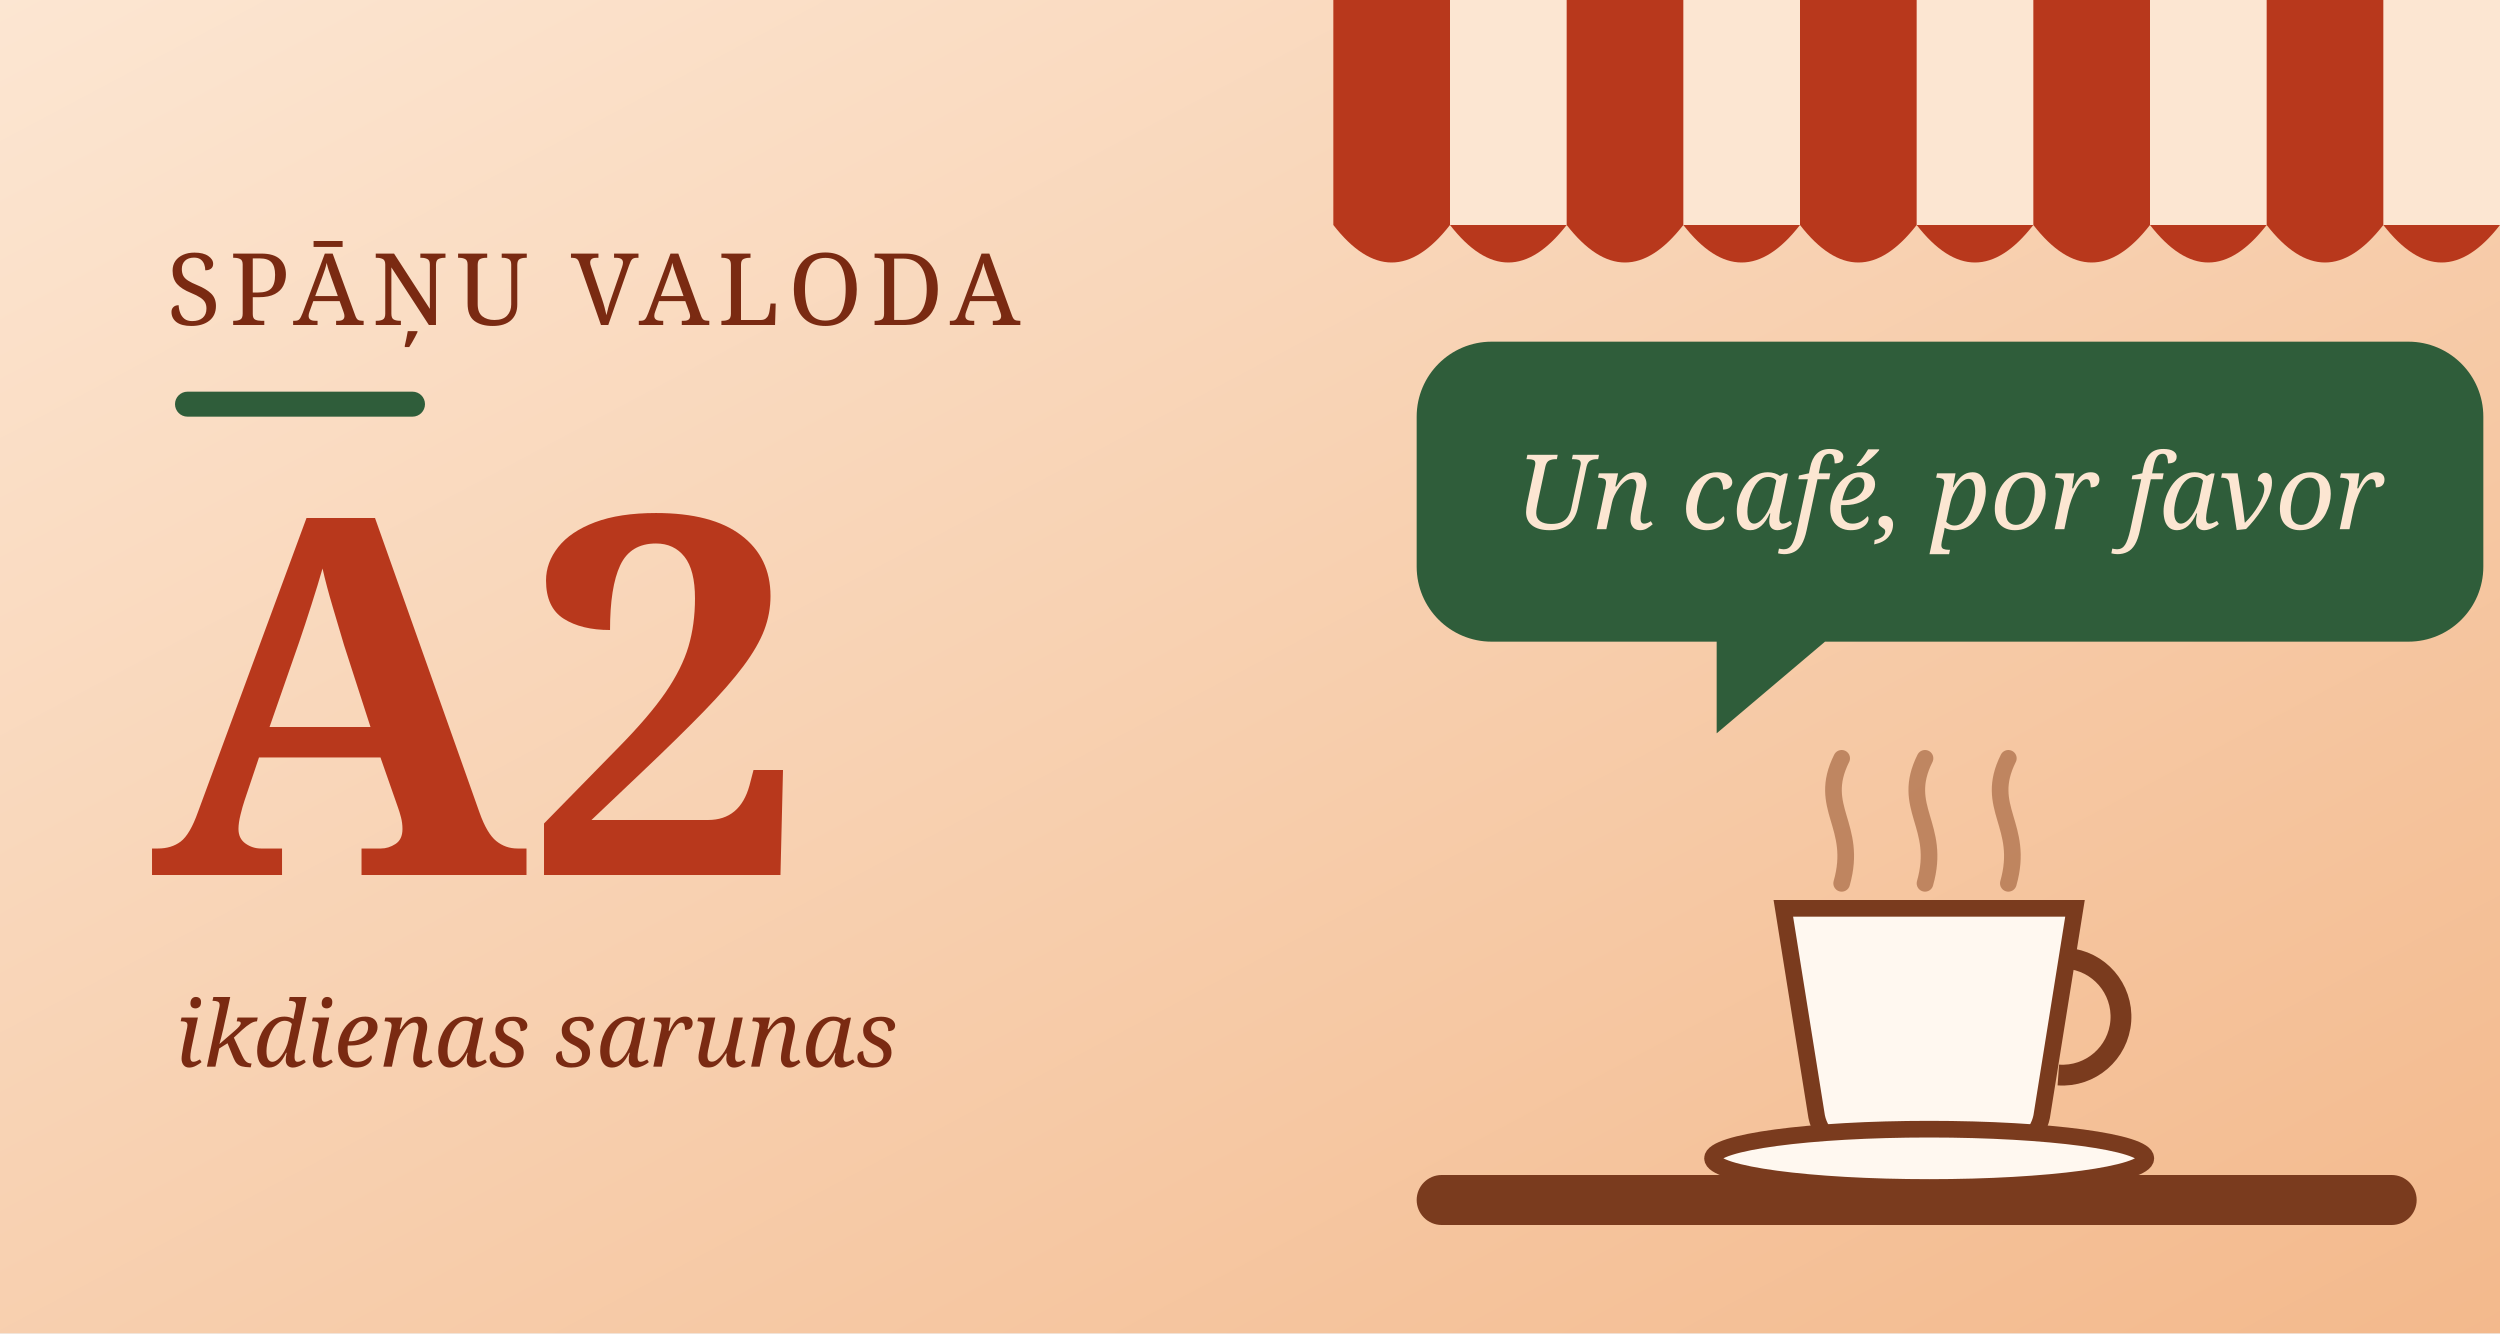
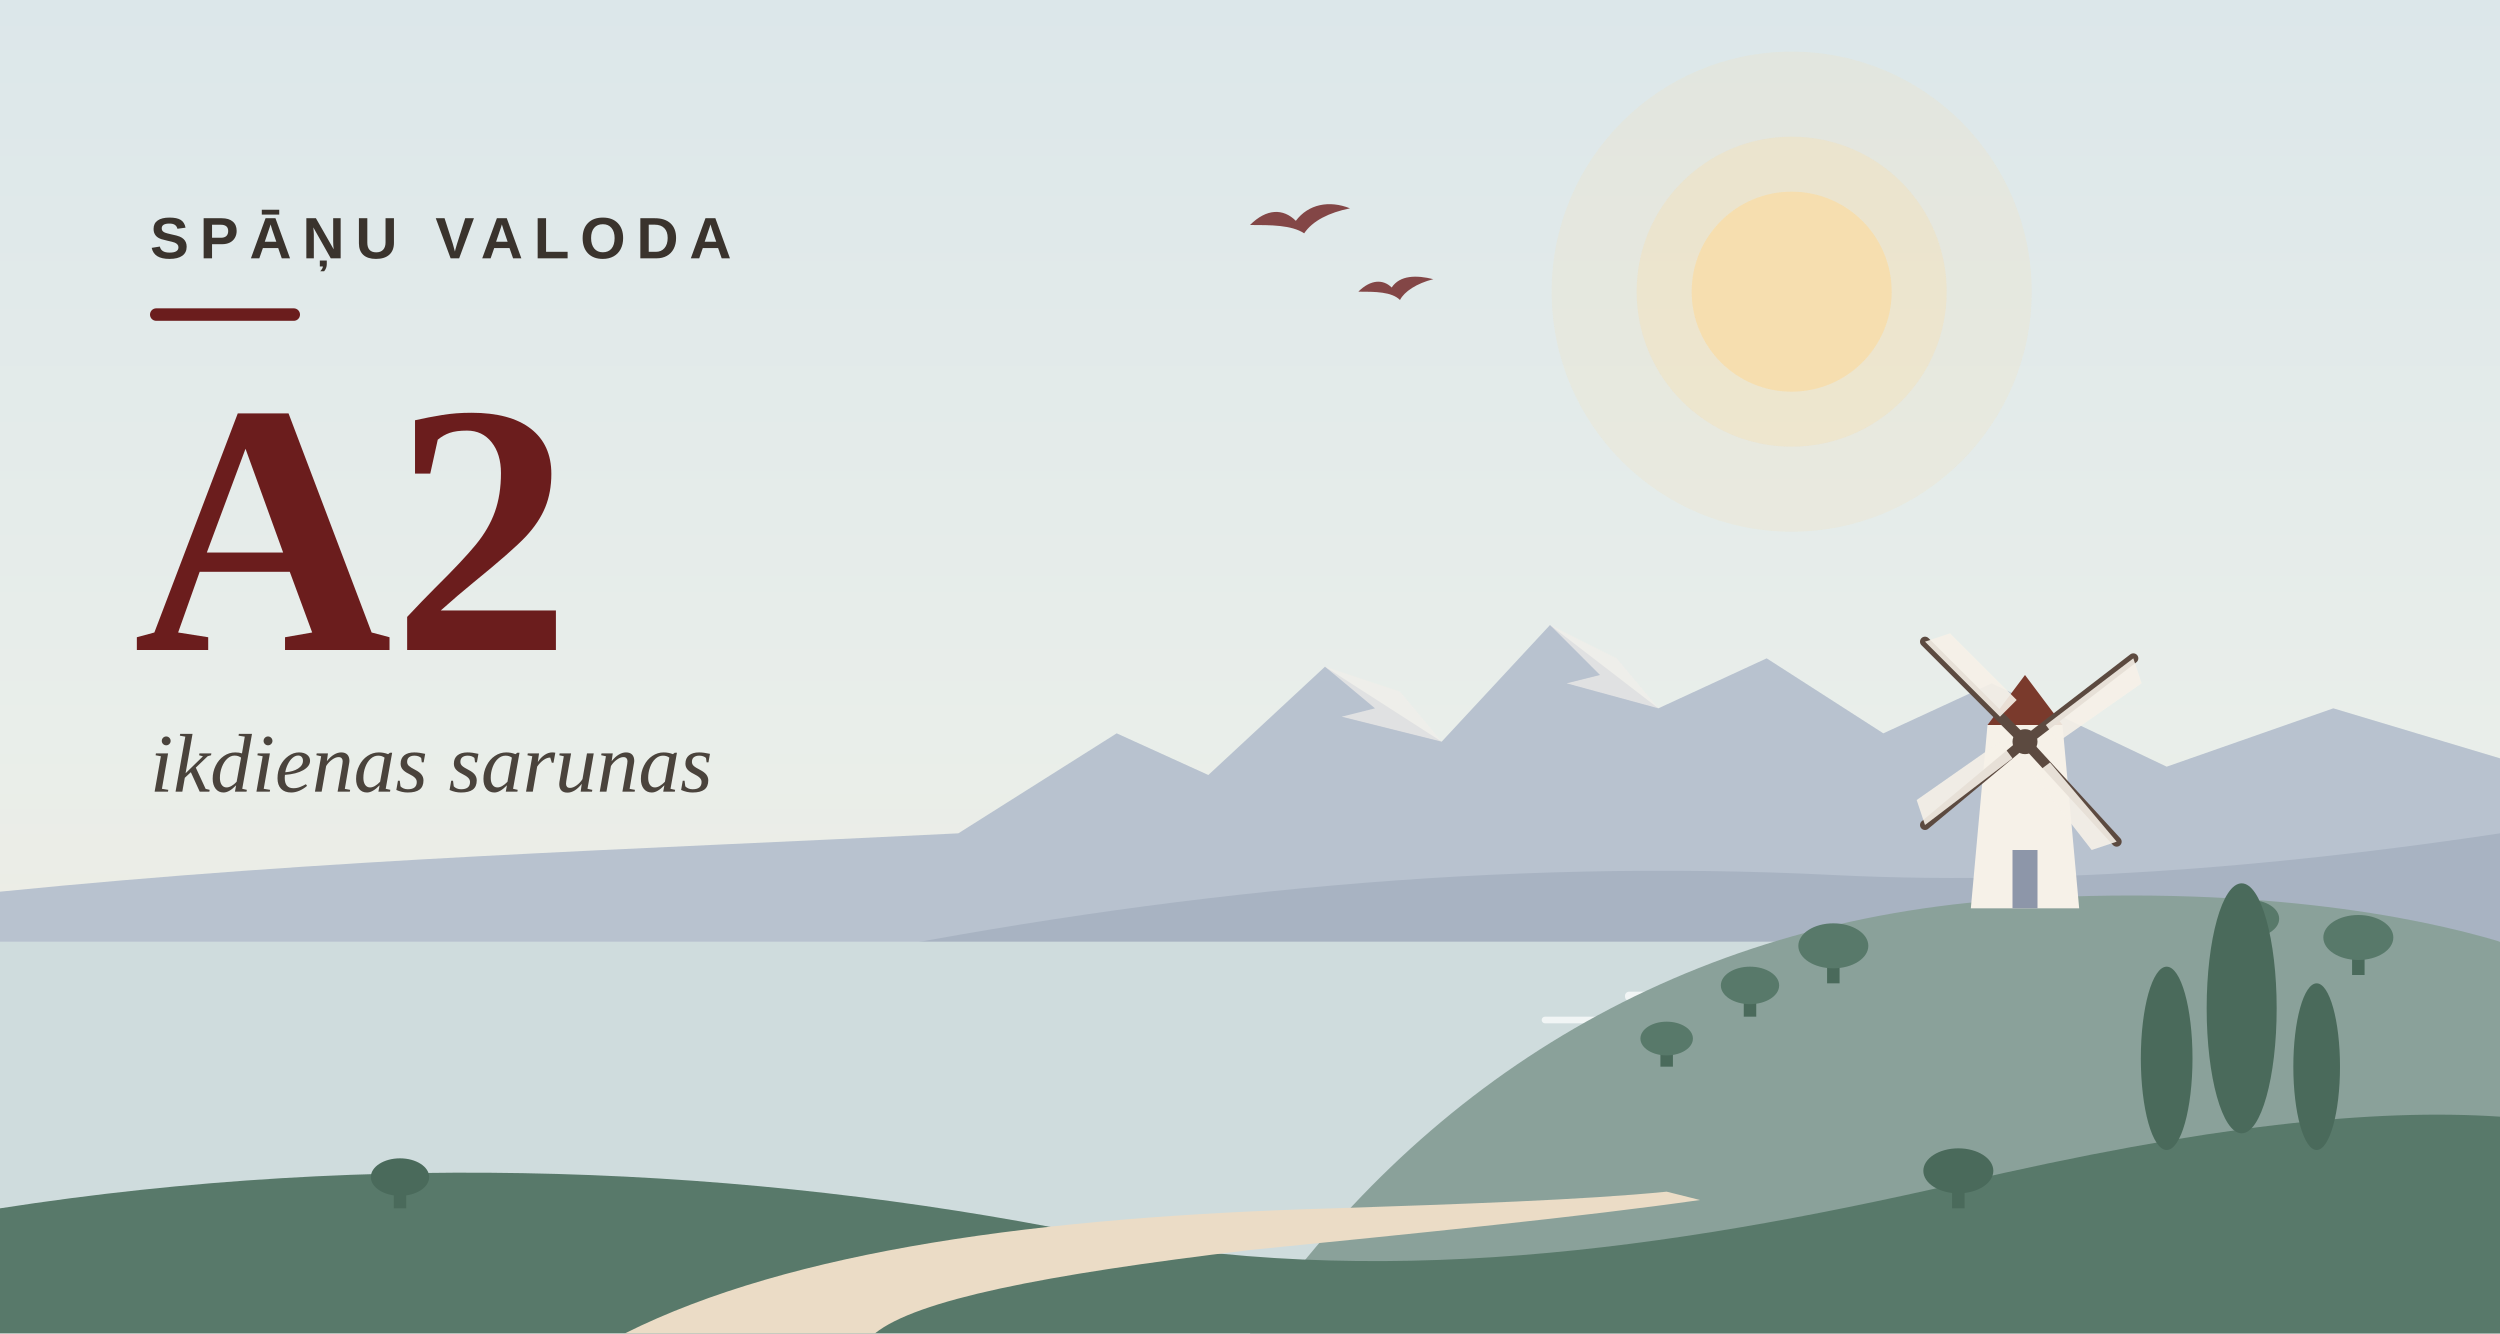
<svg xmlns="http://www.w3.org/2000/svg" viewBox="0 0 600 320" role="img" aria-label="Spāņu valoda A2">
  <defs>
-     <linearGradient id="bg" x1="0" y1="0" x2="1" y2="1">
-       <stop offset="0" stop-color="#FCE6D2" />
-       <stop offset="1" stop-color="#F3B98C" />
+     <linearGradient id="d" x1="0" y1="0" x2="0" y2="1">
+       <stop offset="0" stop-color="#DCE7EA" />
+       <stop offset=".55" stop-color="#E9EEEA" />
+       <stop offset="1" stop-color="#F3EADB" />
    </linearGradient>
  </defs>
-   <rect width="600" height="320" fill="url(#bg)" />
-   <rect x="320" y="0" width="280" height="54" fill="#B8381C" />
-   <g fill="#FCE6D2">
-     <rect x="348" y="0" width="28" height="54" />
-     <rect x="404" y="0" width="28" height="54" />
-     <rect x="460" y="0" width="28" height="54" />
-     <rect x="516" y="0" width="28" height="54" />
-     <rect x="572" y="0" width="28" height="54" />
+   <rect width="600" height="320" fill="url(#d)" />
+   <g opacity="0.9">
+     <circle cx="430" cy="70" r="57.6" fill="#F8DDA8" opacity=".2" />
+     <circle cx="430" cy="70" r="37.2" fill="#F8DDA8" opacity=".35" />
+     <circle cx="430" cy="70" r="24" fill="#F8DDA8" />
  </g>
-   <path d="M320 54 q14 18 28 0 q14 18 28 0 q14 18 28 0 q14 18 28 0 q14 18 28 0 q14 18 28 0 q14 18 28 0 q14 18 28 0 q14 18 28 0 q14 18 28 0z" fill="#B8381C" />
-   <rect x="340" y="282" width="240" height="12" rx="6" fill="#7A3B1E" />
-   <g transform="translate(436 204)">
-     <path d="M6 8 c4 -14 -6 -18 0 -30 M26 8 c4 -14 -6 -18 0 -30 M46 8 c4 -14 -6 -18 0 -30" stroke="#A86A45" stroke-width="4" fill="none" stroke-linecap="round" opacity=".7" />
-     <path d="M-8 14 h70 l-8 50 a10 10 0 0 1 -10 8 h-34 a10 10 0 0 1 -10 -8z" fill="#FFF8F0" stroke="#7A3B1E" stroke-width="4" />
-     <path d="M60 26 a14 14 0 0 1 -2 28" stroke="#7A3B1E" stroke-width="5" fill="none" />
-     <ellipse cx="27" cy="74" rx="52" ry="7" fill="#FFF8F0" stroke="#7A3B1E" stroke-width="4" />
+   <g fill="#6B1D1D" opacity=".8">
+     <path d="M300 54c4-4 8-4 11-1 3-4 8-5 13-3-5 1-9 3-11 6-3-2-8-2-13-2z" />
+     <path d="M326 70c3-3 6-3 8-1 2-3 6-3 10-2-4 1-7 3-8 5-2-2-6-2-10-2z" />
  </g>
-   <g transform="translate(340 82)">
-     <path d="M18 0 h220 a18 18 0 0 1 18 18 v36 a18 18 0 0 1 -18 18 h-140 l-26 22 v-22 h-54 a18 18 0 0 1 -18 -18 v-36 a18 18 0 0 1 18 -18z" fill="#2F5D3A" />
-     <text x="128" y="45" text-anchor="middle" font-family="Georgia, serif" font-size="25" font-style="italic" fill="#FCE6D2">Un café, por favor</text>
+   <path d="M0 214 C80 206 150 204 230 200 L268 176 L290 186 L318 160 L346 178 L372 150 L398 170 L424 158 L452 176 L478 164 L520 184 L560 170 L600 182 L600 230 L0 230Z" fill="#B8C2CF" />
+   <path d="M318 160 L330 170 L322 172 L346 178 L336 166Z M372 150 L384 162 L376 164 L398 170 L388 158Z" fill="#F1EEEA" opacity=".7" />
+   <path d="M200 230 C280 214 360 206 440 210 C500 213 560 206 600 200 L600 236 L200 236Z" fill="#A8B3C2" />
+   <rect x="0" y="226" width="600" height="94" fill="#CFDCDD" />
+   <g fill="#FFFFFF" opacity=".7">
+     <rect x="390" y="238" width="80" height="2.2" rx="1" />
+     <rect x="408" y="248" width="44" height="2" rx="1" />
+     <rect x="370" y="244" width="18" height="1.6" rx=".8" />
  </g>
-   <text x="40" y="78" font-family="Georgia, serif" font-size="24" fill="#7A2A12" letter-spacing="2">SPĀŅU VALODA</text>
-   <rect x="42" y="94" width="60" height="6" rx="3" fill="#2F5D3A" />
-   <text x="36" y="210" font-family="Georgia, serif" font-size="120" font-weight="700" fill="#B8381C">A2</text>
-   <text x="42" y="256" font-family="Georgia, serif" font-size="22" font-style="italic" fill="#7A2A12">ikdienas sarunas</text>
+   <path d="M300 320 C340 262 400 222 480 216 C540 212 580 220 600 226 L600 320Z" fill="#8AA19A" />
+   <g>
+     <path d="M473 218l4-44h18l4 44z" fill="#F6F1E8" />
+     <path d="M477 174l9-12 9 12z" fill="#7A3A2C" />
+     <rect x="483" y="204" width="6" height="14" fill="#8D96A9" />
+     <g stroke="#5C4A40" stroke-width="2.4" stroke-linecap="round">
+       <path d="M486 178l-24-24M486 178l26-20M486 178l22 24M486 178l-24 20" />
+     </g>
+     <g fill="#F6F1E8" opacity=".9">
+       <path d="M462 154l6-2 16 16-4 4z" />
+       <path d="M512 158l2 6-20 14-3-4z" />
+       <path d="M508 202l-6 2-14-18 4-3z" />
+       <path d="M462 198l-2-6 20-14 3 4z" />
+     </g>
+     <circle cx="486" cy="178" r="3" fill="#5C4A40" />
+   </g>
+   <rect x="418.5" y="239" width="3" height="5" fill="#4A6A5B" />
+   <ellipse cx="420" cy="236.5" rx="7" ry="4.5" fill="#58796A" />
+   <rect x="438.5" y="230" width="3" height="6" fill="#4A6A5B" />
+   <ellipse cx="440" cy="227" rx="8.4" ry="5.4" fill="#58796A" />
+   <rect x="538.5" y="223" width="3" height="5" fill="#4A6A5B" />
+   <ellipse cx="540" cy="220.5" rx="7" ry="4.5" fill="#58796A" />
+   <rect x="564.5" y="228" width="3" height="6" fill="#4A6A5B" />
+   <ellipse cx="566" cy="225" rx="8.4" ry="5.4" fill="#58796A" />
+   <rect x="398.5" y="251.5" width="3" height="4.5" fill="#4A6A5B" />
+   <ellipse cx="400" cy="249.25" rx="6.3" ry="4.05" fill="#58796A" />
+   <path d="M0 290 C90 276 180 280 260 296 C330 310 400 300 470 284 C530 270 570 266 600 268 L600 320 L0 320Z" fill="#58796A" />
+   <path d="M150 320 C190 300 250 292 320 290 C350 289 380 288 400 286 L408 288 C380 292 340 296 300 300 C250 306 220 312 210 320Z" fill="#EBDCC6" />
+   <ellipse cx="520" cy="254" rx="6.2" ry="22" fill="#4A6A5B" />
+   <ellipse cx="538" cy="242" rx="8.4" ry="30" fill="#4A6A5B" />
+   <ellipse cx="556" cy="256" rx="5.6" ry="20" fill="#4A6A5B" />
+   <rect x="468.5" y="284" width="3" height="6" fill="#4A6A5B" />
+   <ellipse cx="470" cy="281" rx="8.4" ry="5.4" fill="#4A6A5B" />
+   <rect x="94.5" y="285" width="3" height="5" fill="#4A6A5B" />
+   <ellipse cx="96" cy="282.5" rx="7" ry="4.5" fill="#4A6A5B" />
+   <g font-family="'Source Sans 3', 'Segoe UI', Arial, sans-serif" font-weight="700" font-size="14" letter-spacing="2.6" fill="#3A332D">
+     <text x="36" y="62">SPĀŅU VALODA</text>
+   </g>
+   <rect x="36" y="74" width="36" height="3" rx="1.5" fill="#6B1D1D" />
+   <text x="32" y="156" font-family="Lora, Georgia, 'Times New Roman', serif" font-weight="600" font-size="86" fill="#6B1D1D">A2</text>
+   <text x="36" y="190" font-family="Lora, Georgia, 'Times New Roman', serif" font-style="italic" font-size="20" fill="#4A433C">ikdienas sarunas</text>
</svg>
